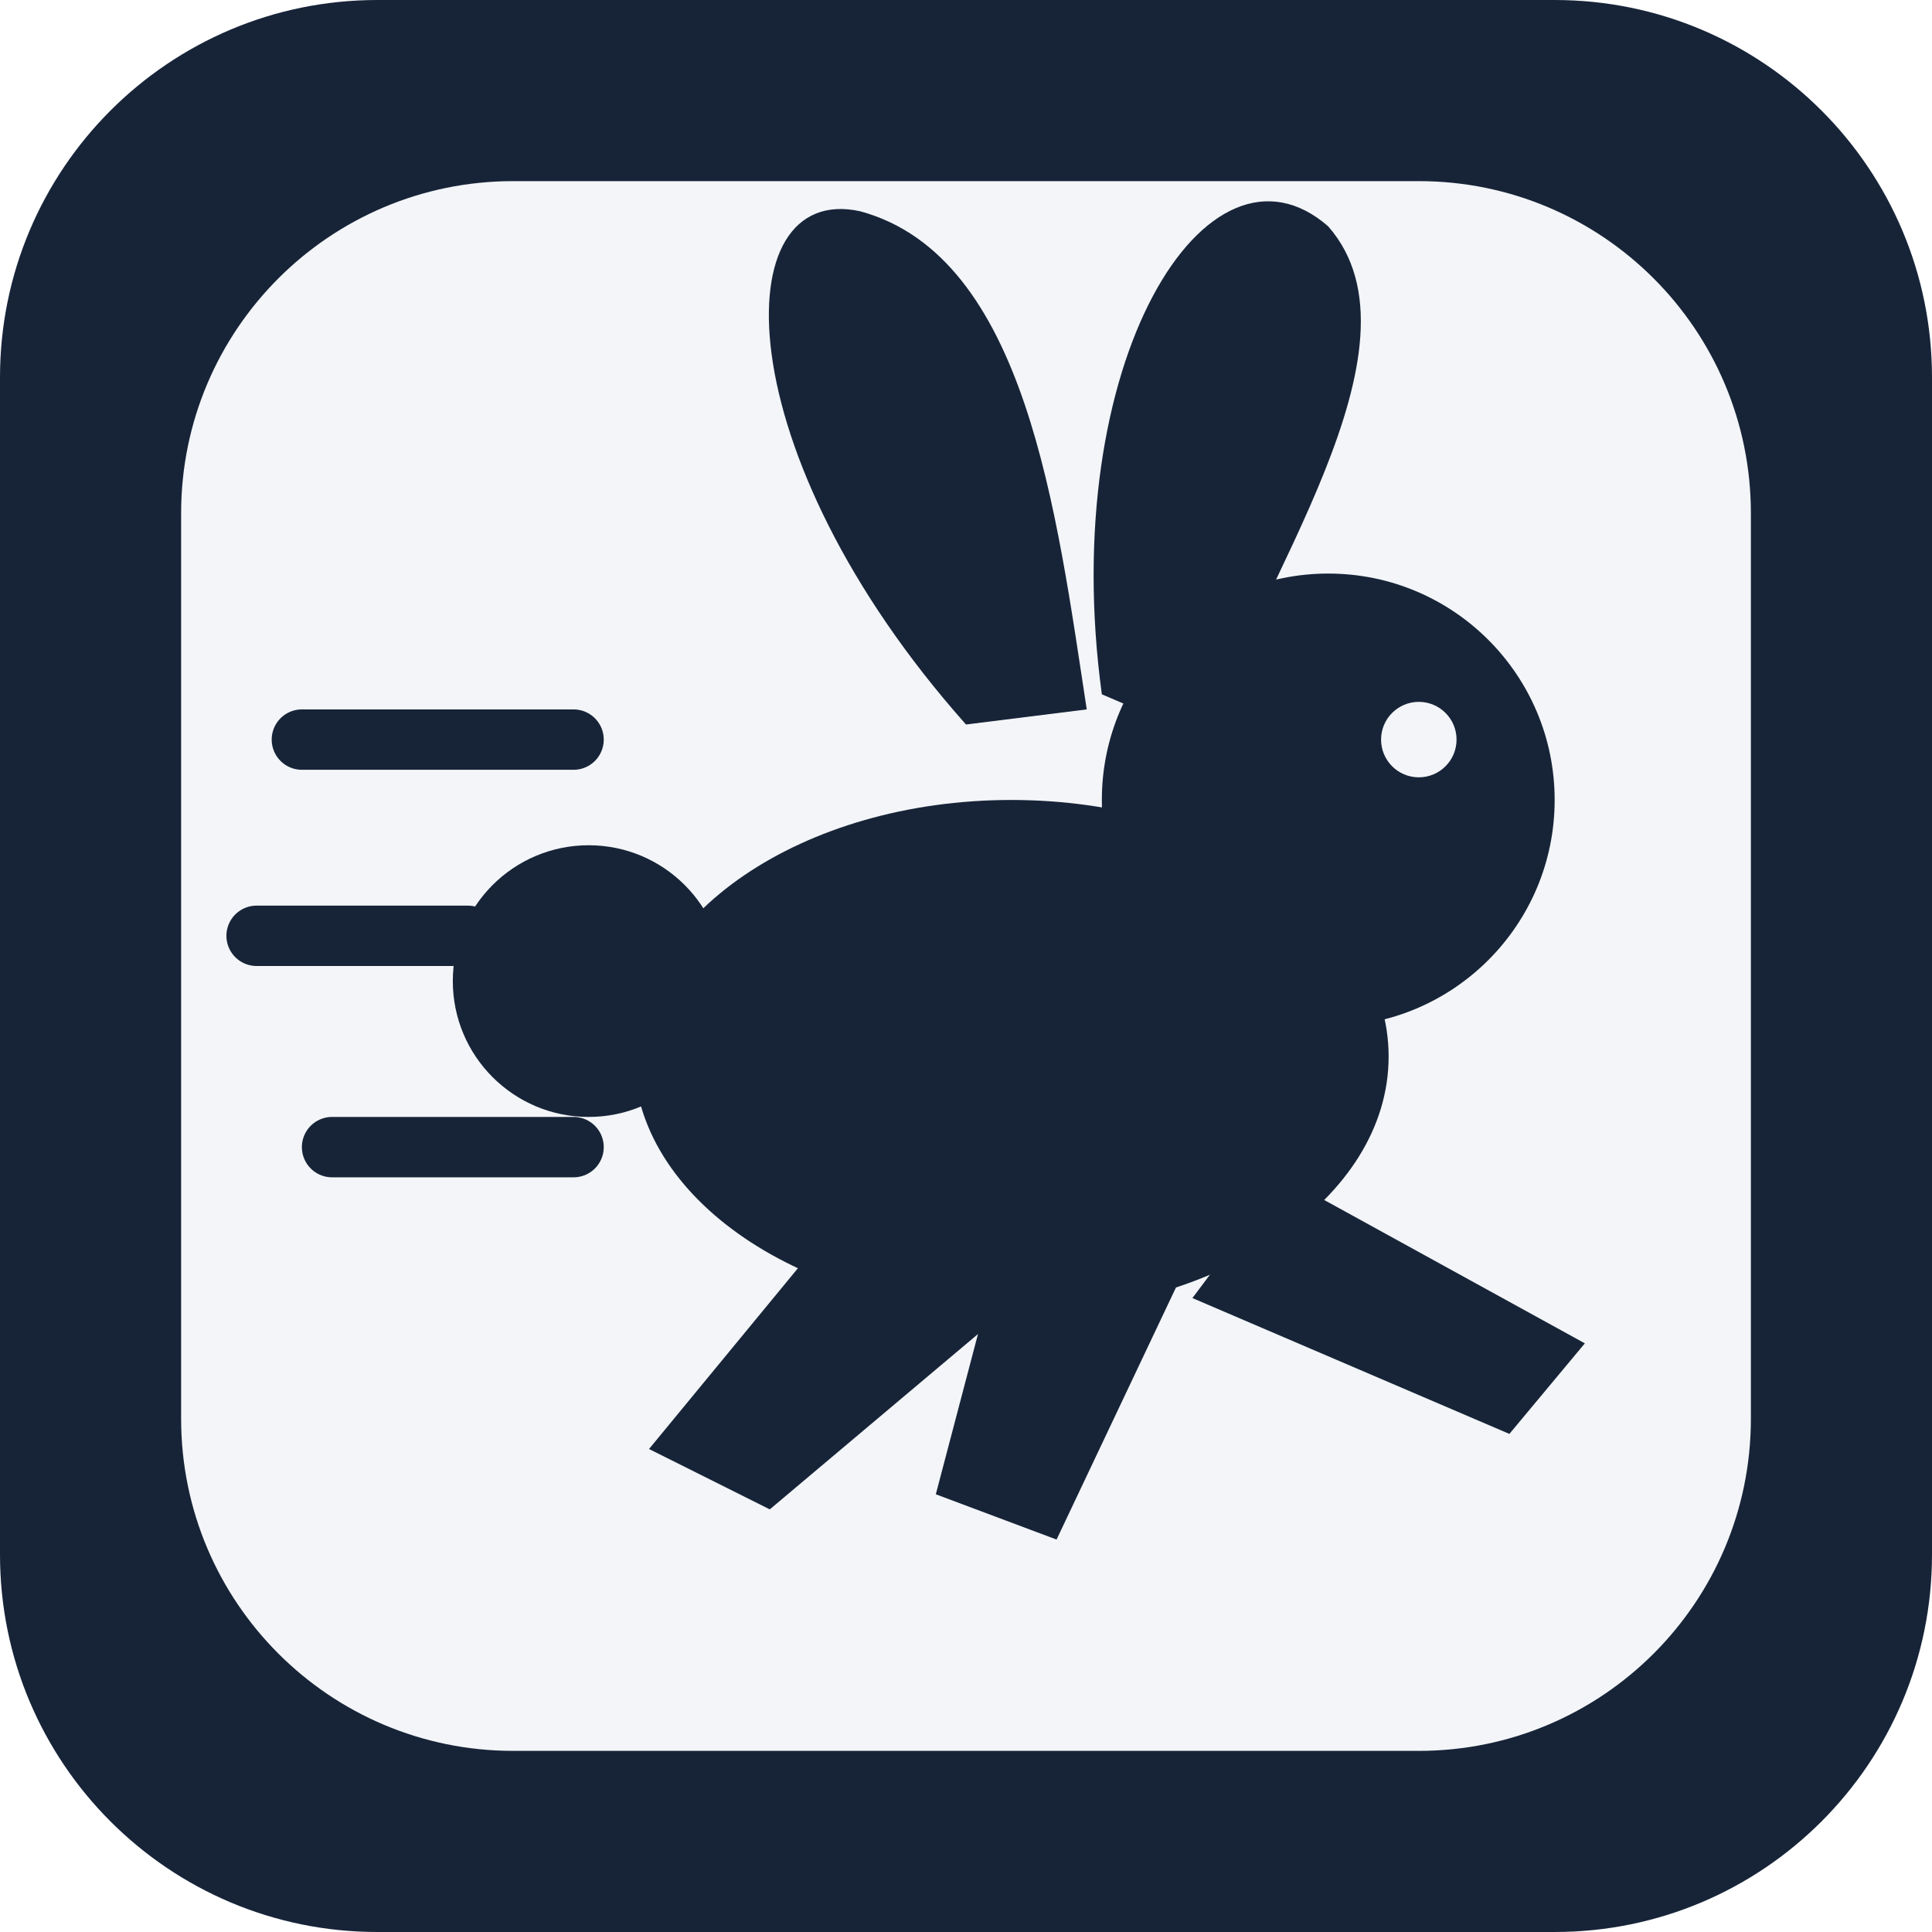
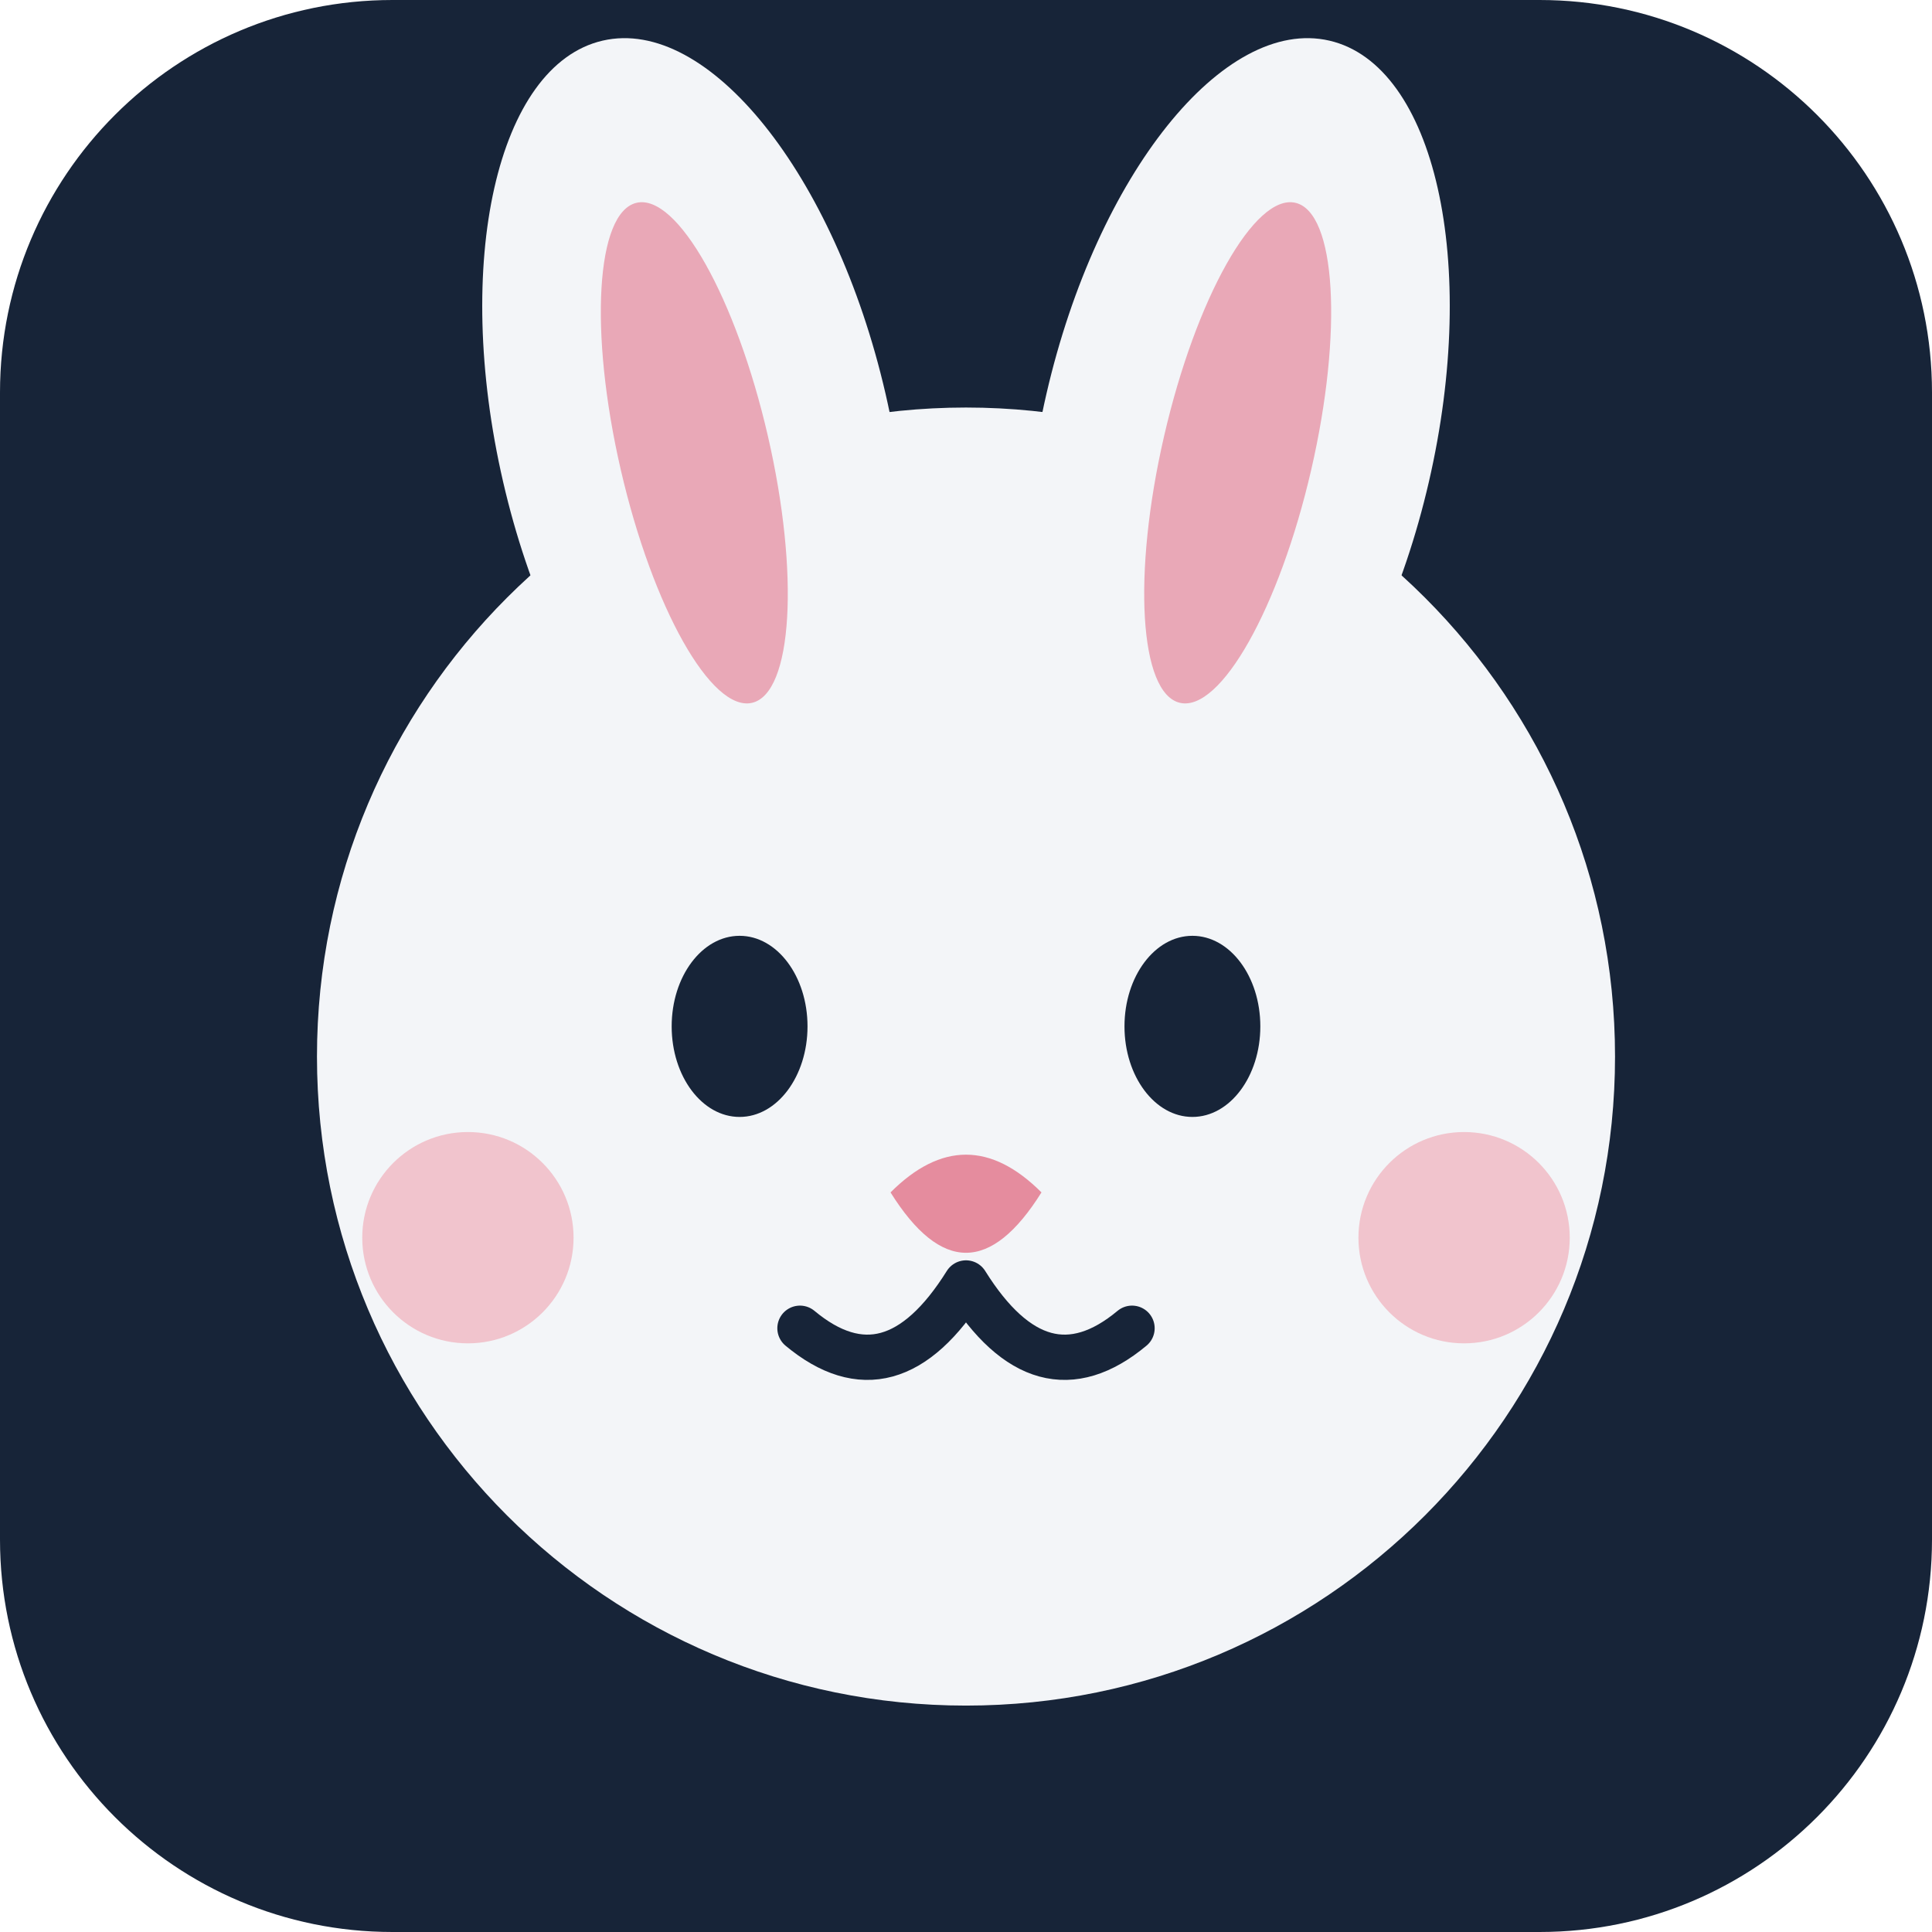
<svg xmlns="http://www.w3.org/2000/svg" viewBox="0 0 128 128">
-   <rect width="128" height="128" rx="25" fill="#172438" />
-   <rect x="12" y="12" width="104" height="104" rx="22" fill="#f3f5f8" />
-   <g fill="#172438">
-     <path d="M64 48 C48 30 48 12 57 14 C68 17 70 34 72 47 Z" />
-     <path d="M73 46 C70 24 80 8 88 15 C95 23 83 39 80 49 Z" />
-     <ellipse cx="67" cy="70" rx="25" ry="17" />
-     <circle cx="88" cy="53" r="15" />
-     <circle cx="39" cy="65" r="9" />
-     <path d="M85 78 L105 89 L100 95 L79 86 Z" />
-     <path d="M57 79 L43 96 L51 100 L70 84 Z" />
-     <path d="M67 80 L62 99 L70 102 L79 83 Z" />
-   </g>
-   <circle cx="94" cy="49" r="2.5" fill="#f3f5f8" />
-   <g stroke="#172438" stroke-width="4" stroke-linecap="round">
-     <path d="M20 49 H38" />
-     <path d="M17 62 H31" />
-     <path d="M22 76 H38" />
-   </g>
+   <rect width="128" height="128" rx="26" fill="#172438" />
+   <circle cx="64" cy="70" r="43" fill="#f3f5f8" />
+   <ellipse cx="46" cy="29" rx="13" ry="27" transform="rotate(-13 46 29)" fill="#f3f5f8" />
+   <ellipse cx="82" cy="29" rx="13" ry="27" transform="rotate(13 82 29)" fill="#f3f5f8" />
+   <ellipse cx="46" cy="30" rx="5" ry="17" transform="rotate(-13 46 30)" fill="#e9a8b7" />
+   <ellipse cx="82" cy="30" rx="5" ry="17" transform="rotate(13 82 30)" fill="#e9a8b7" />
+   <ellipse cx="49" cy="68" rx="4.5" ry="6" fill="#172438" />
+   <ellipse cx="79" cy="68" rx="4.5" ry="6" fill="#172438" />
+   <path d="M59 79 Q64 74 69 79 Q64 87 59 79Z" fill="#e58c9e" />
+   <path d="M64 85 Q59 93 53 88 M64 85 Q69 93 75 88" fill="none" stroke="#172438" stroke-width="3" stroke-linecap="round" />
+   <circle cx="31" cy="82" r="7" fill="#f0b8c2" opacity=".8" />
+   <circle cx="97" cy="82" r="7" fill="#f0b8c2" opacity=".8" />
</svg>
